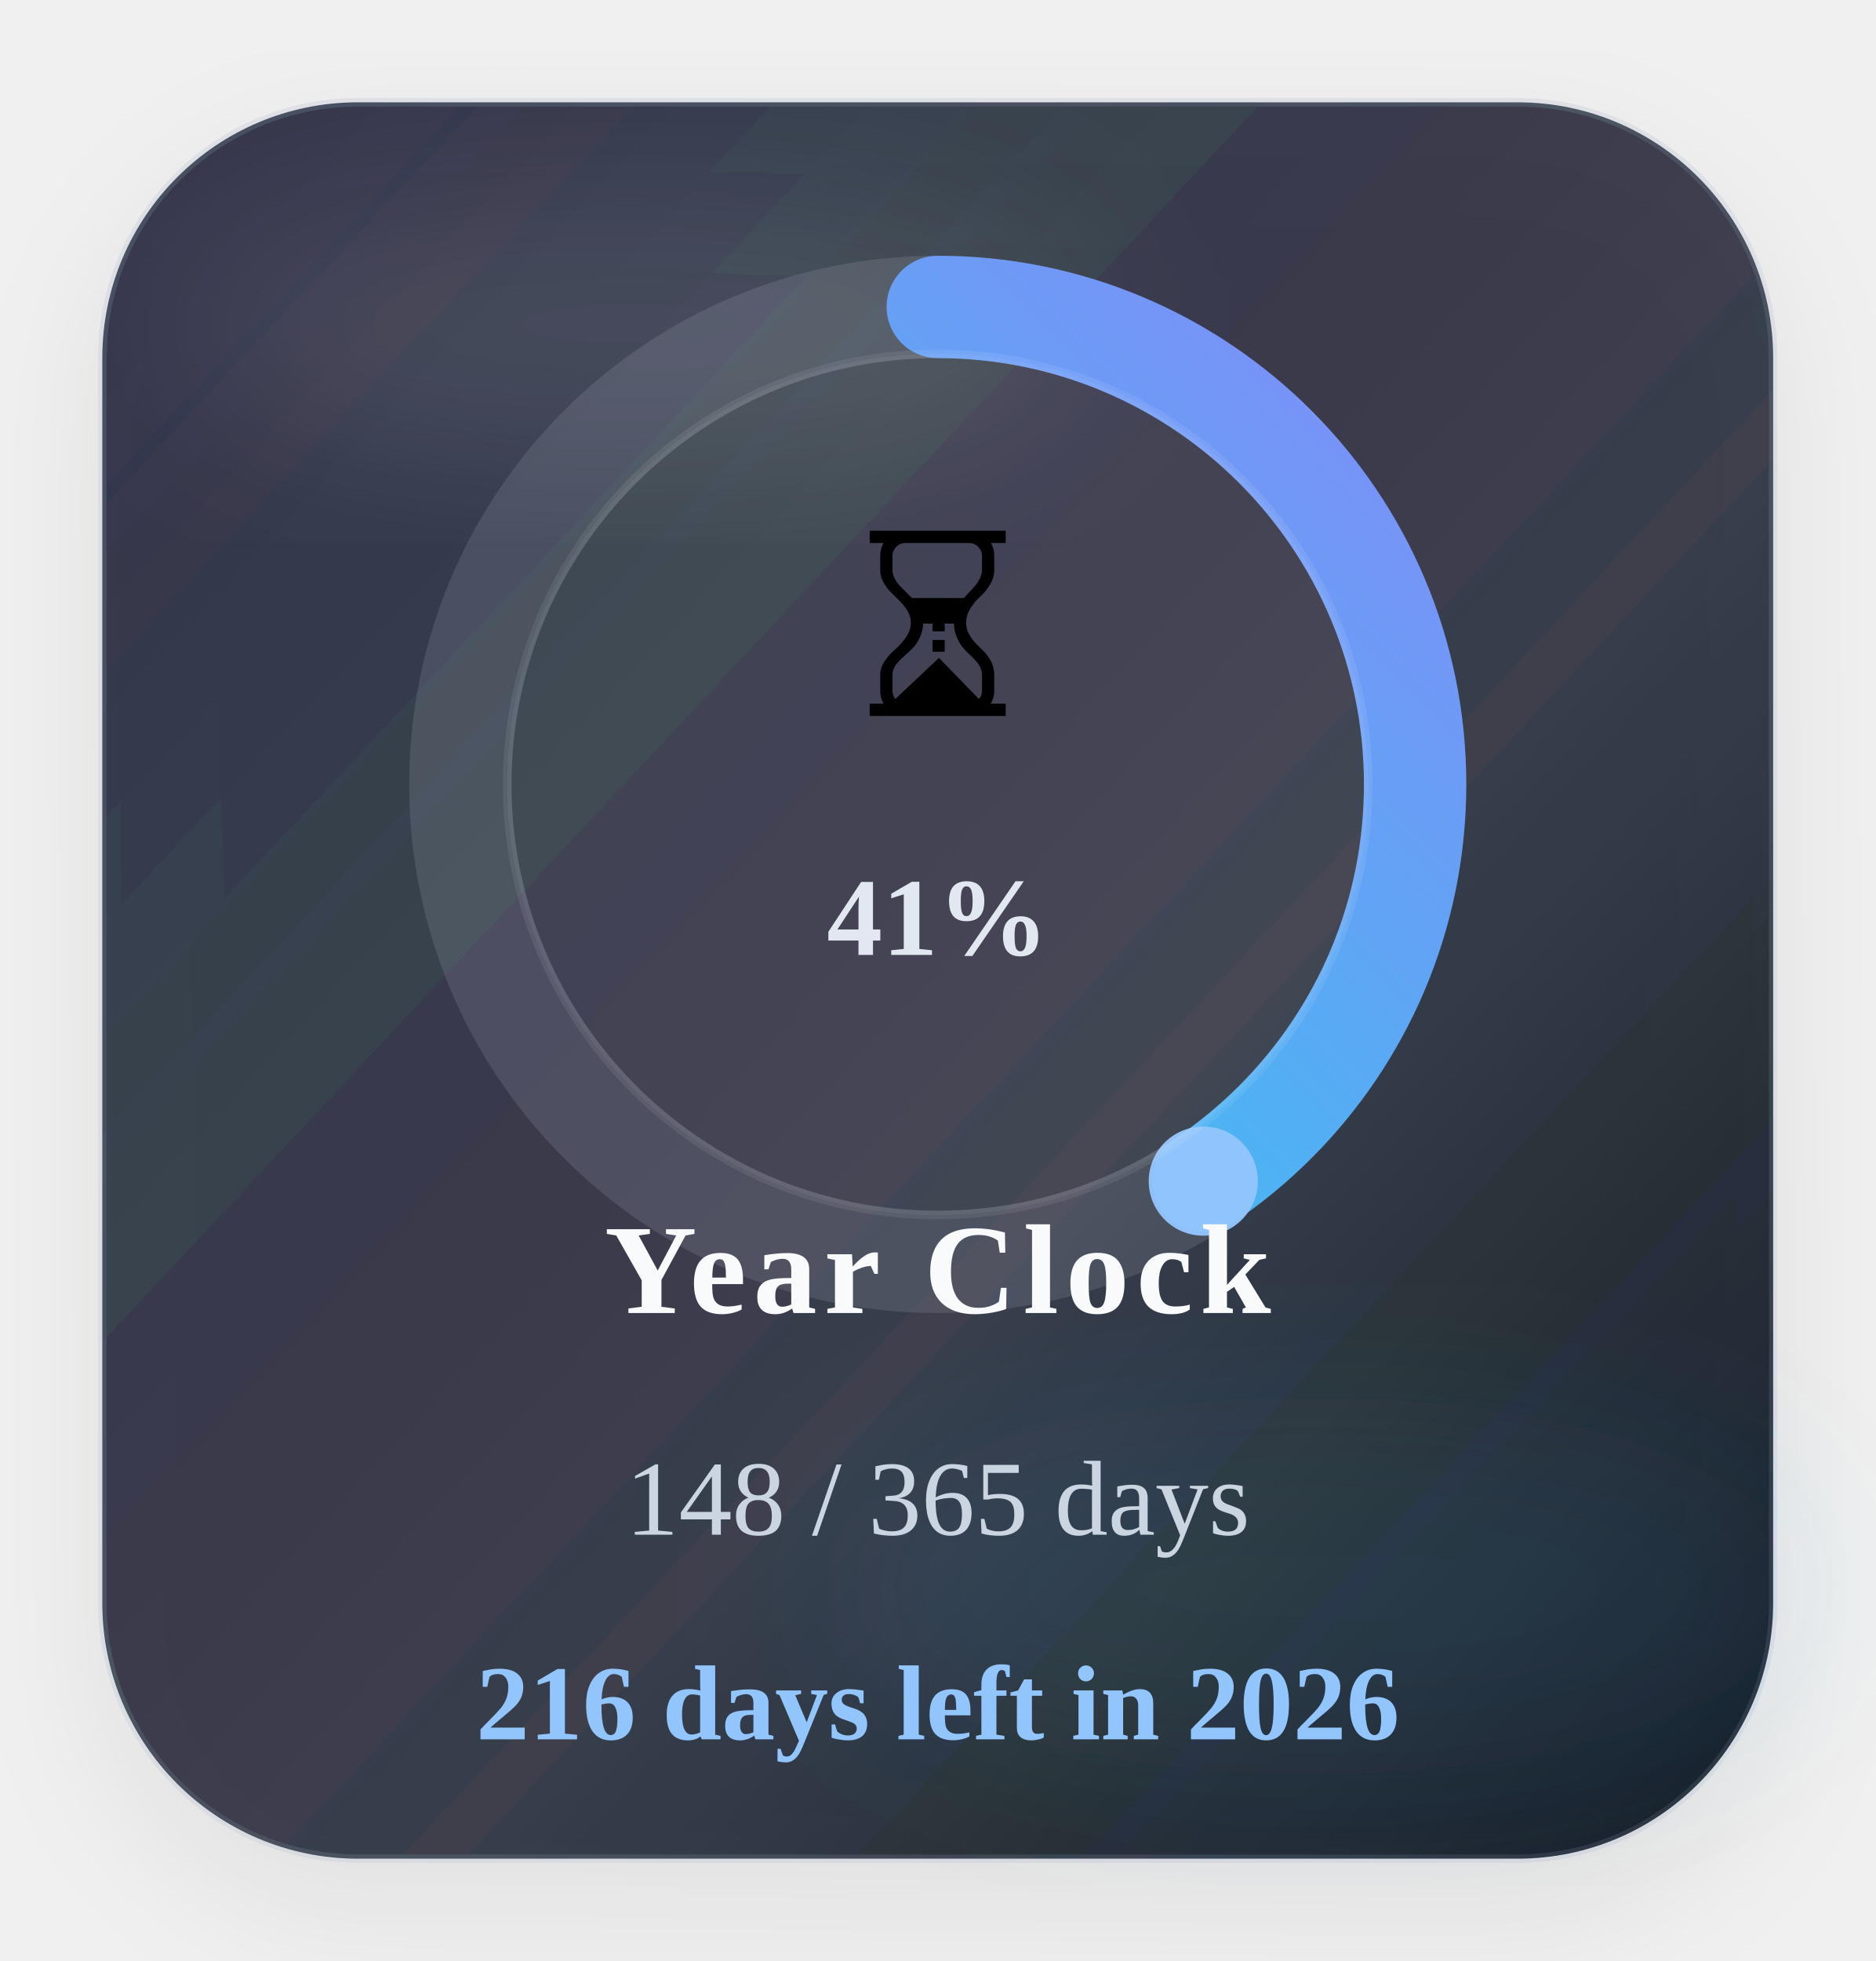
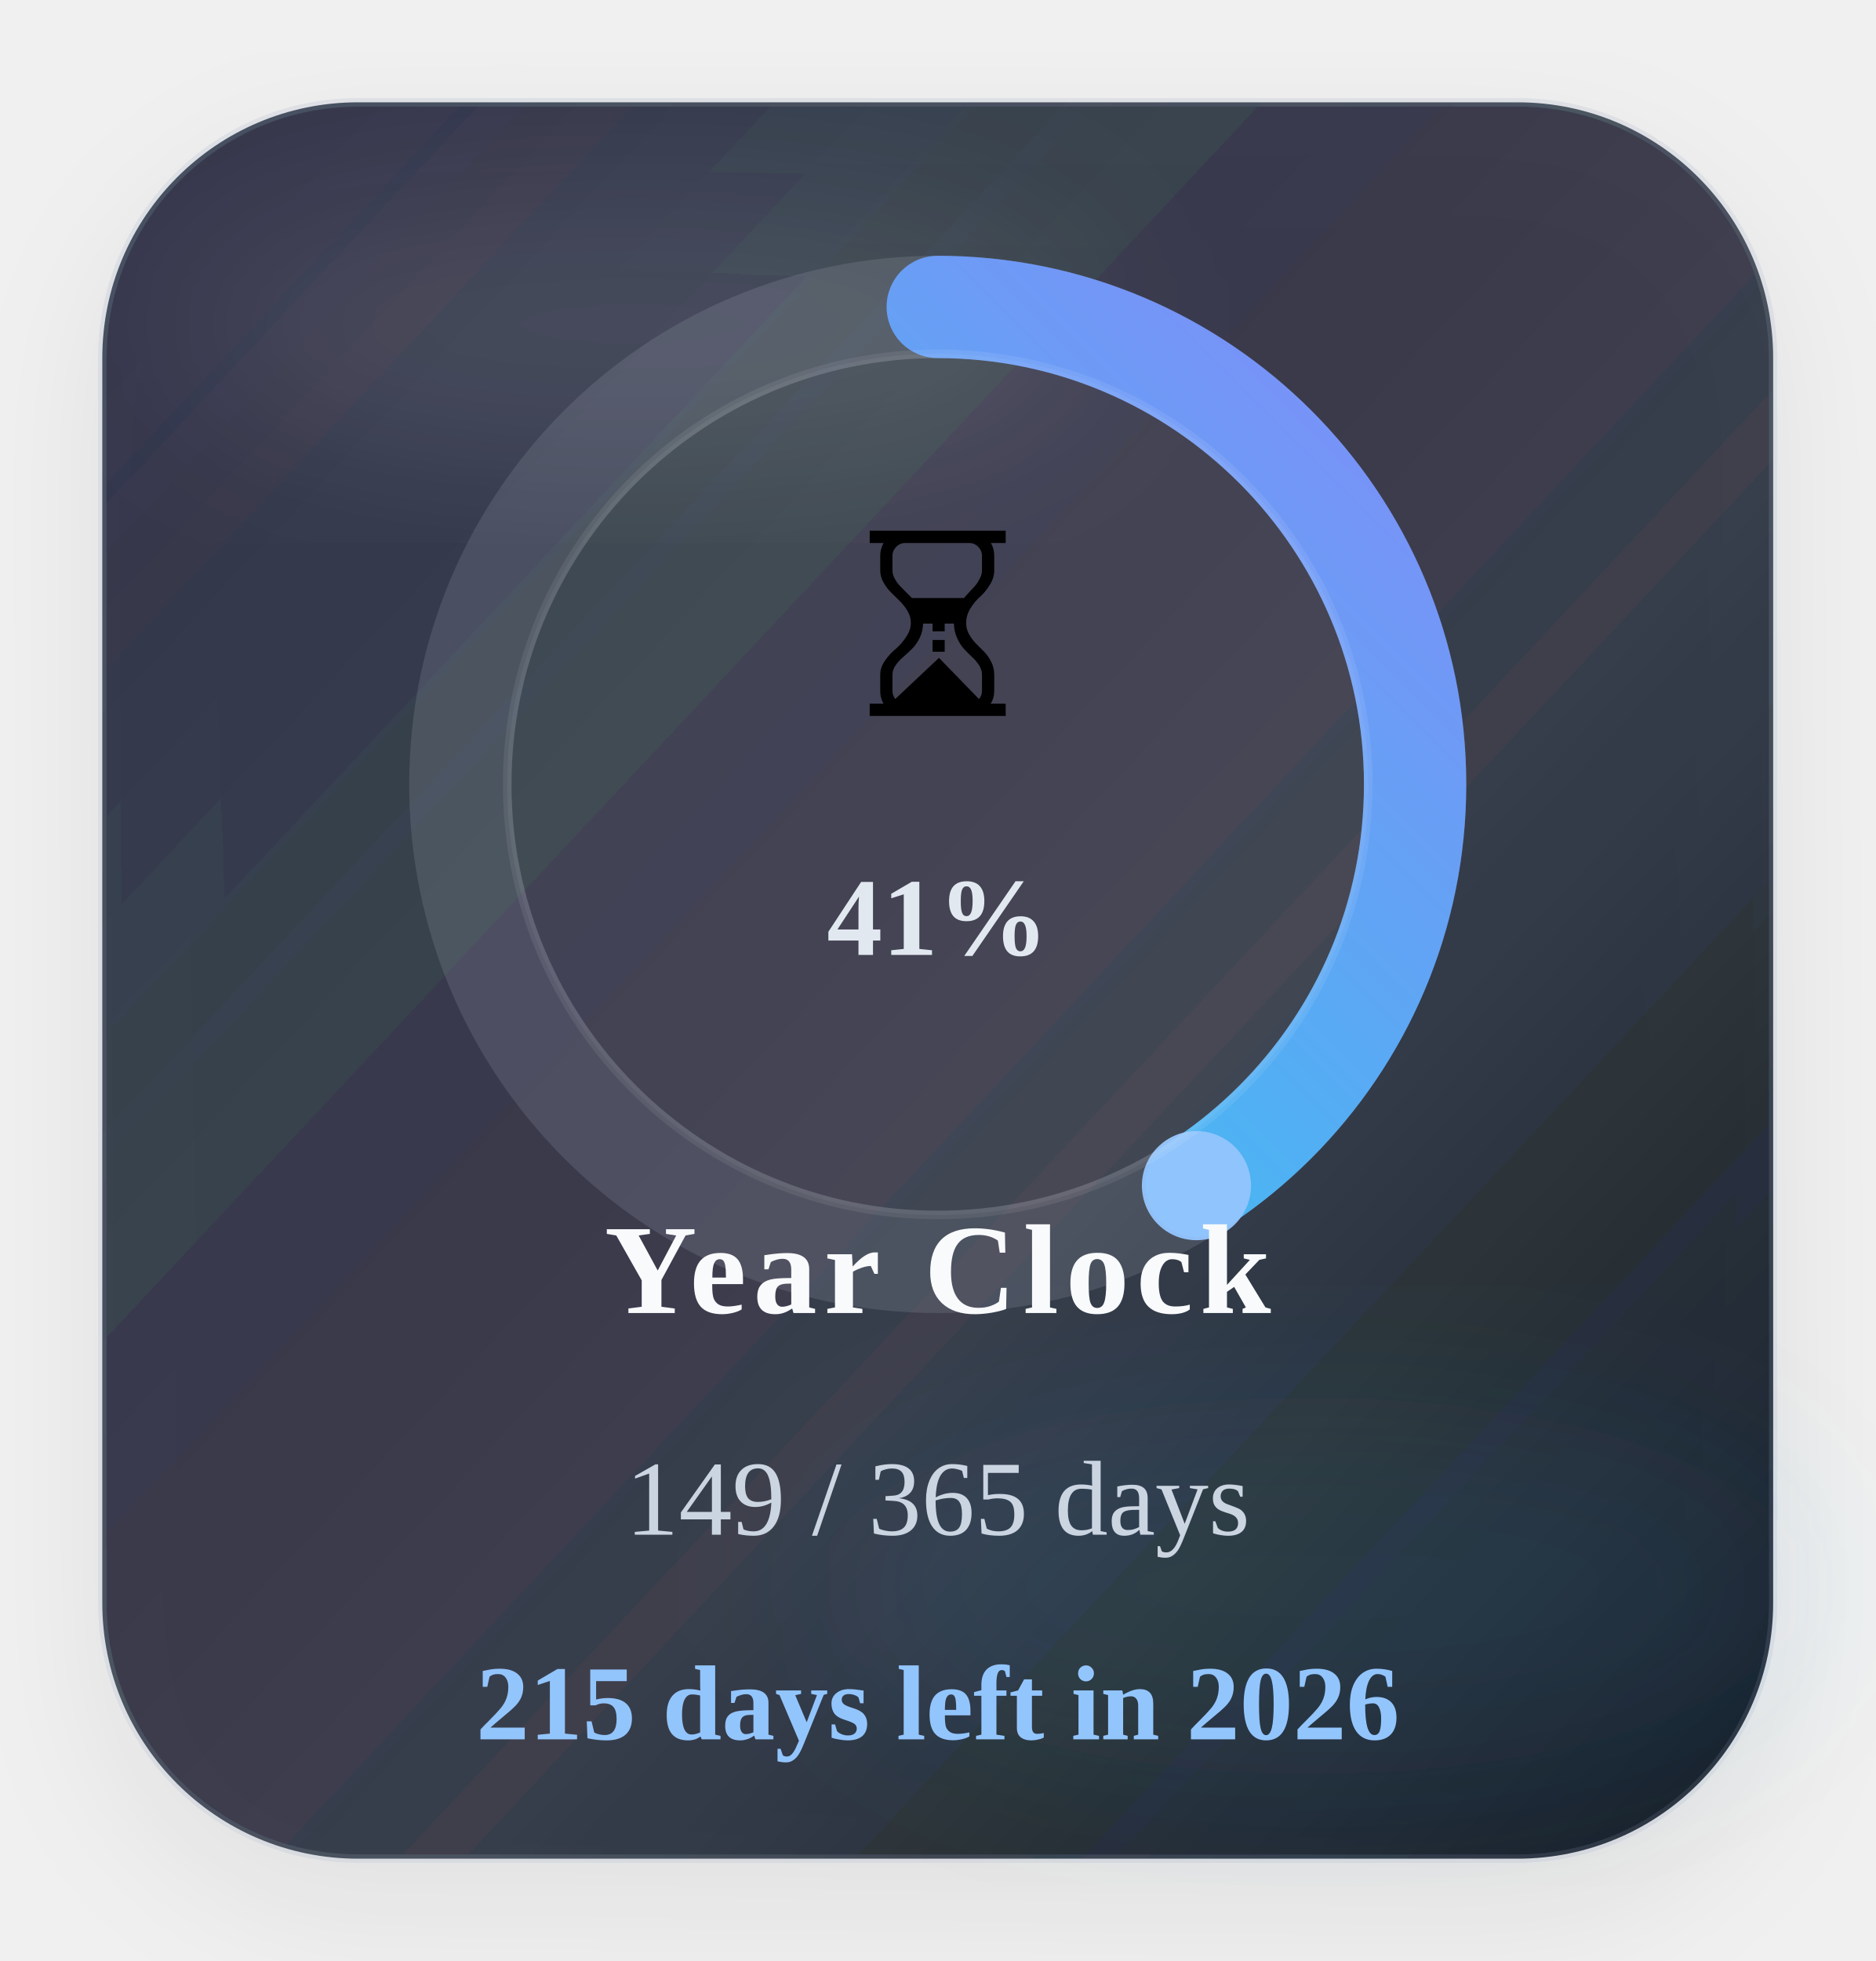
<svg xmlns="http://www.w3.org/2000/svg" width="220" height="230" viewBox="0 0 220 230" role="img" aria-label="Time progress for 2026">
  <defs>
    <linearGradient id="timeGradient" x1="0%" y1="0%" x2="100%" y2="100%">
      <stop offset="0%" stop-color="#22d3ee" />
      <stop offset="100%" stop-color="#818cf8" />
    </linearGradient>
    <linearGradient id="timeCard" x1="0%" y1="0%" x2="100%" y2="100%">
      <stop offset="0%" stop-color="#1c2537" stop-opacity="0.88" />
      <stop offset="60%" stop-color="#111827" stop-opacity="0.8" />
      <stop offset="100%" stop-color="#0b1220" stop-opacity="0.96" />
    </linearGradient>
    <filter id="timeShadow" x="-25%" y="-25%" width="150%" height="150%">
      <feDropShadow dx="0" dy="6" stdDeviation="8" flood-color="#020617" flood-opacity="0.08" />
    </filter>
    <filter id="timeBlur" x="-30%" y="-30%" width="160%" height="160%">
      <feGaussianBlur stdDeviation="10" />
    </filter>
  </defs>
  <rect x="12" y="12" width="196" height="206" rx="30" fill="url(#timeCard)" stroke="#94a3b8" stroke-opacity="0.18" filter="url(#timeShadow)" />
  <ellipse cx="74" cy="38" rx="54" ry="16" fill="#ffffff" fill-opacity="0.09" filter="url(#timeBlur)" />
  <ellipse cx="154" cy="186" rx="58" ry="22" fill="#38bdf8" fill-opacity="0.08" filter="url(#timeBlur)" />
  <circle class="ring-track" cx="110" cy="92" r="56" fill="none" stroke="#cbd5e1" stroke-opacity="0.14" stroke-width="12" />
-   <circle class="progress-ring" cx="110" cy="92" r="56" fill="none" stroke="url(#timeGradient)" stroke-width="12" stroke-linecap="round" stroke-dasharray="351.86" stroke-dashoffset="208.97" data-target-offset="208.97" data-ring-length="351.86" transform="rotate(-90 110 92)" />
-   <circle class="progress-endcap" cx="141.15" cy="138.53" r="6.4" fill="#93c5fd" fill-opacity="0.96" data-center-x="110" data-center-y="92" data-radius="56" data-target-angle="56.1994" />
+   <circle class="progress-ring" cx="110" cy="92" r="56" fill="none" stroke="url(#timeGradient)" stroke-width="12" stroke-linecap="round" stroke-dasharray="351.86" stroke-dashoffset="208.00" data-target-offset="208.00" data-ring-length="351.86" transform="rotate(-90 110 92)" />
+   <circle class="progress-endcap" cx="140.35" cy="139.06" r="6.4" fill="#93c5fd" fill-opacity="0.96" data-center-x="110" data-center-y="92" data-radius="56" data-target-angle="57.1857" />
  <circle class="ring-core" cx="110" cy="92" r="50.5" fill="#ffffff" fill-opacity="0.05" stroke="#ffffff" stroke-opacity="0.08" />
  <text class="progress-emoji" x="110" y="84" text-anchor="middle" font-size="30">⏳</text>
  <text class="progress-percent" x="110" y="112" text-anchor="middle" font-size="13" font-weight="700" fill="#e2e8f0">41%</text>
  <text class="progress-label" x="110" y="154" text-anchor="middle" font-size="15" font-weight="700" letter-spacing="0.8" fill="#f8fafc">Year Clock</text>
-   <text class="progress-value" x="110" y="180" text-anchor="middle" font-size="12.5" fill="#cbd5e1">148 / 365 days</text>
-   <text class="progress-status" data-status-state="remaining" x="110" y="204" text-anchor="middle" font-size="12.5" font-weight="700" fill="#93c5fd">216 days left in 2026</text>
+   <text class="progress-value" x="110" y="180" text-anchor="middle" font-size="12.5" fill="#cbd5e1">149 / 365 days</text>
+   <text class="progress-status" data-status-state="remaining" x="110" y="204" text-anchor="middle" font-size="12.5" font-weight="700" fill="#93c5fd">215 days left in 2026</text>
</svg>
